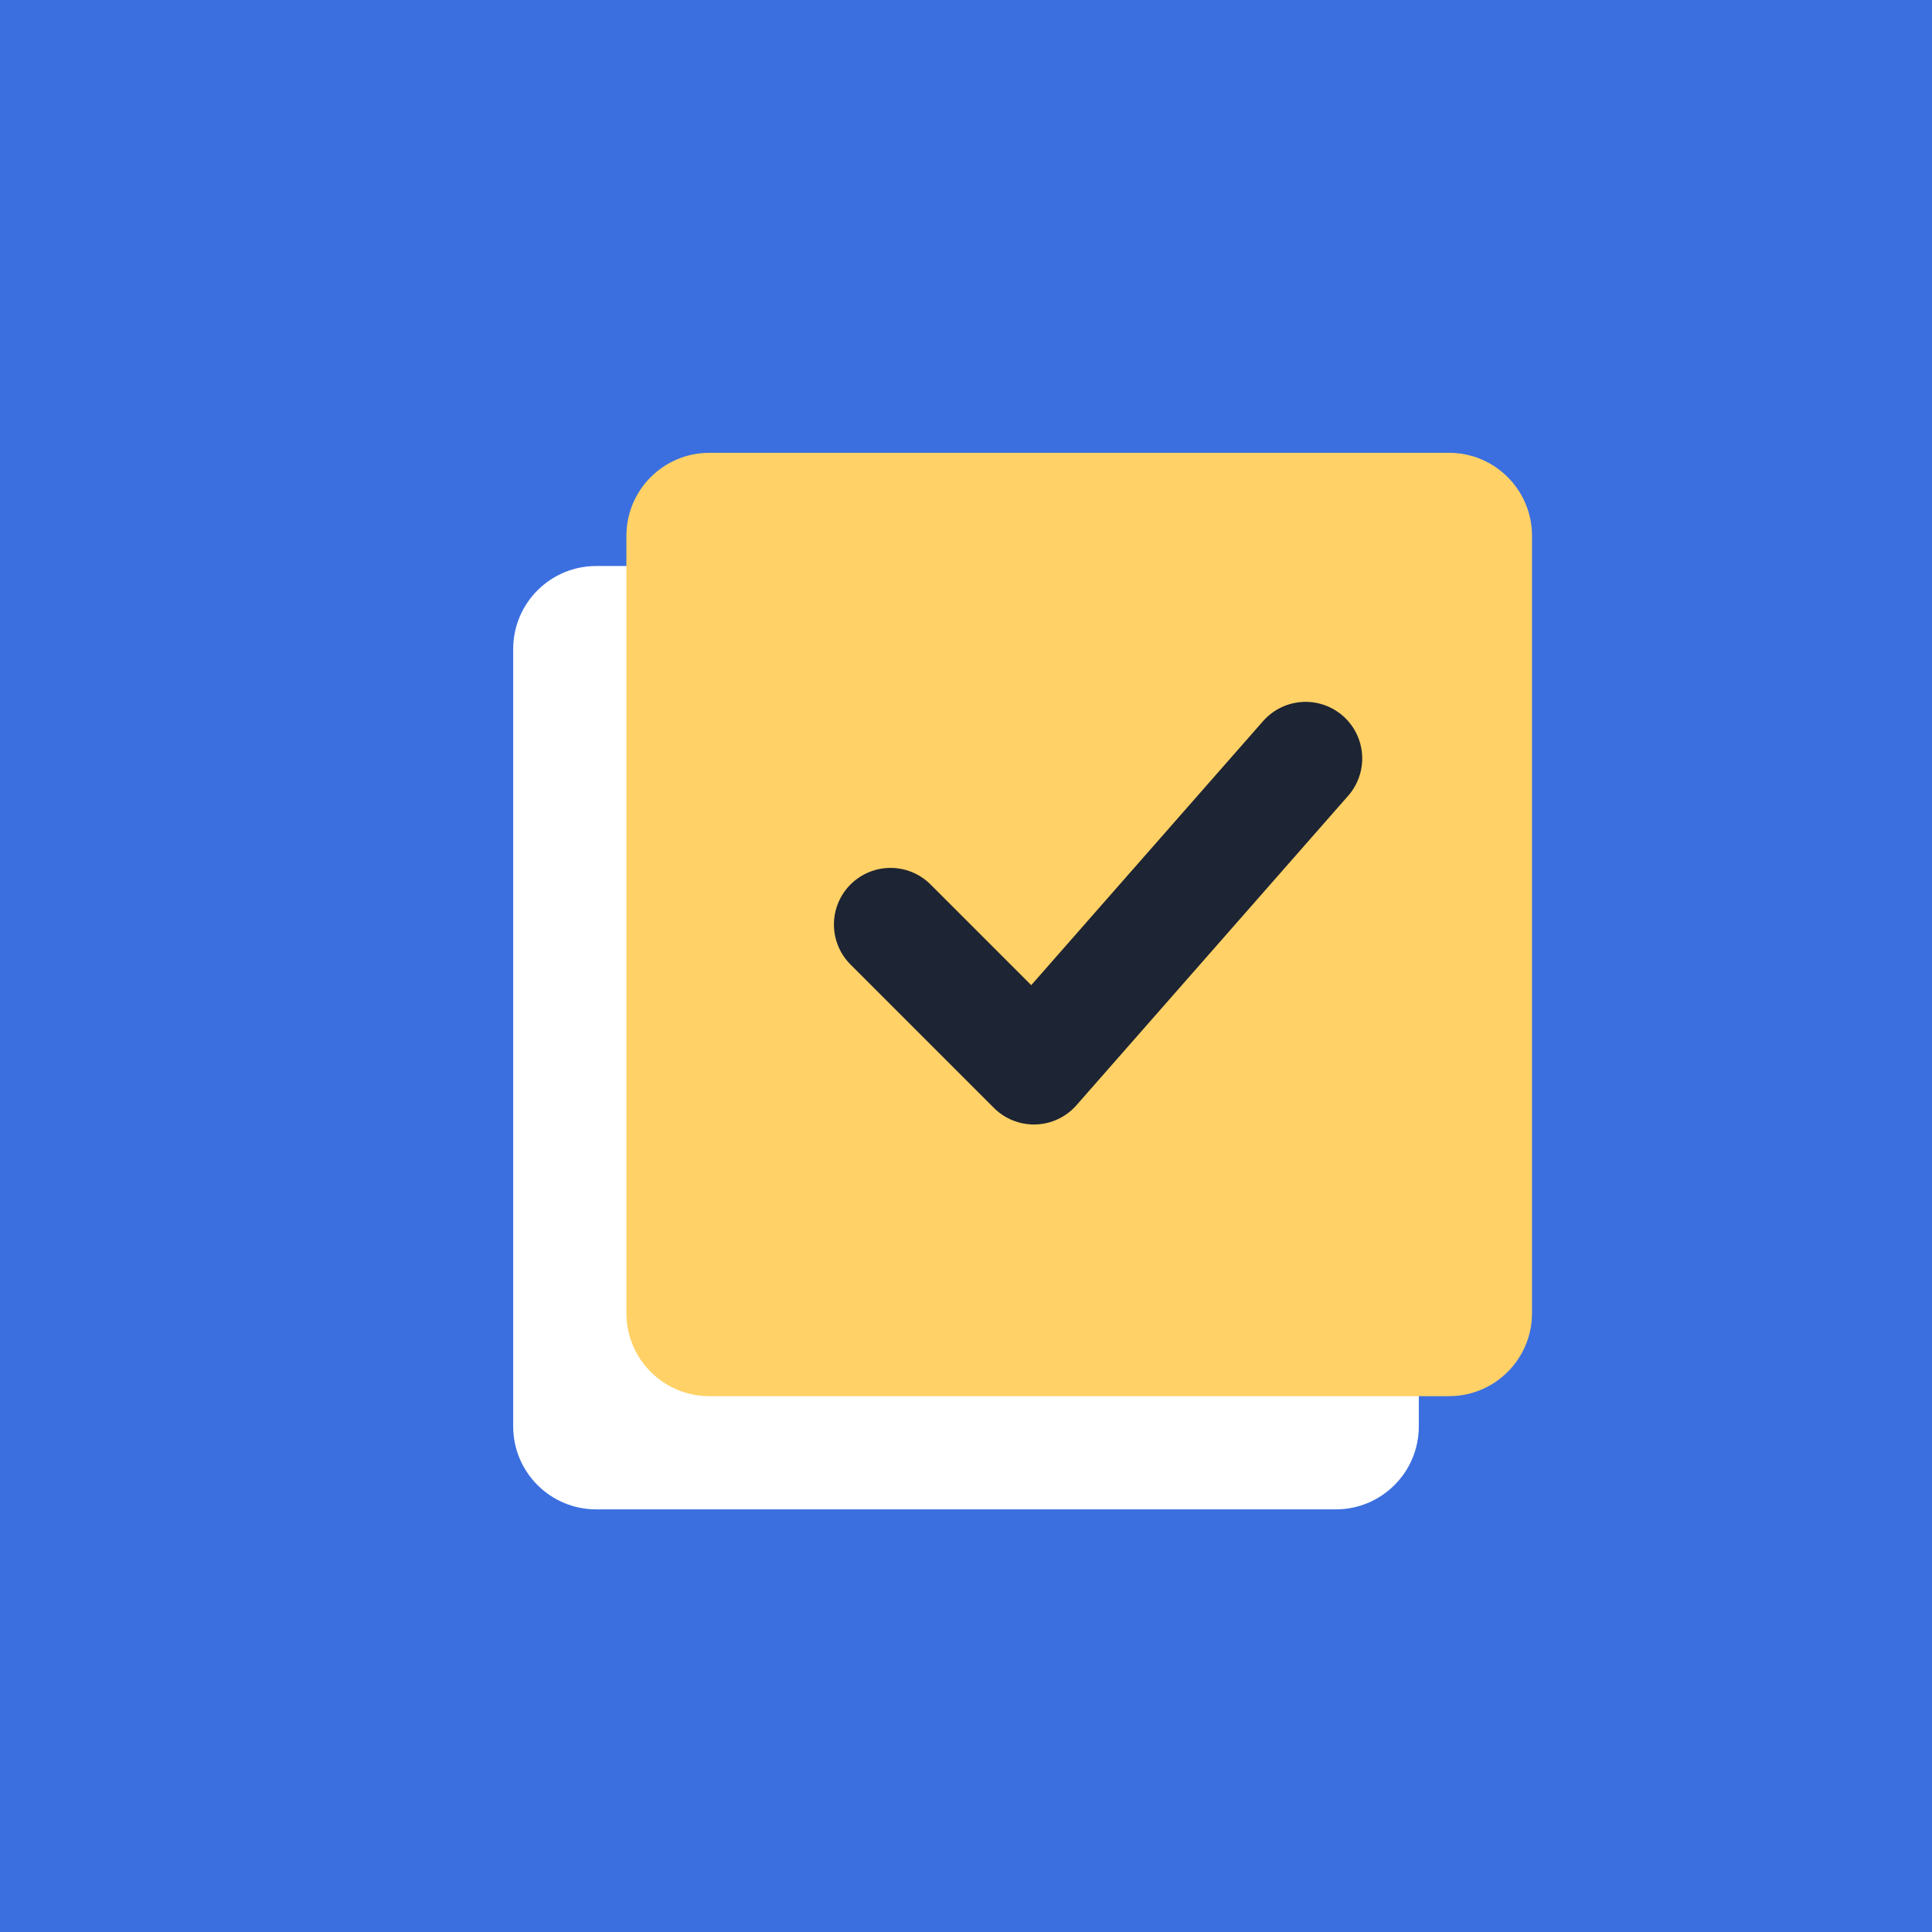
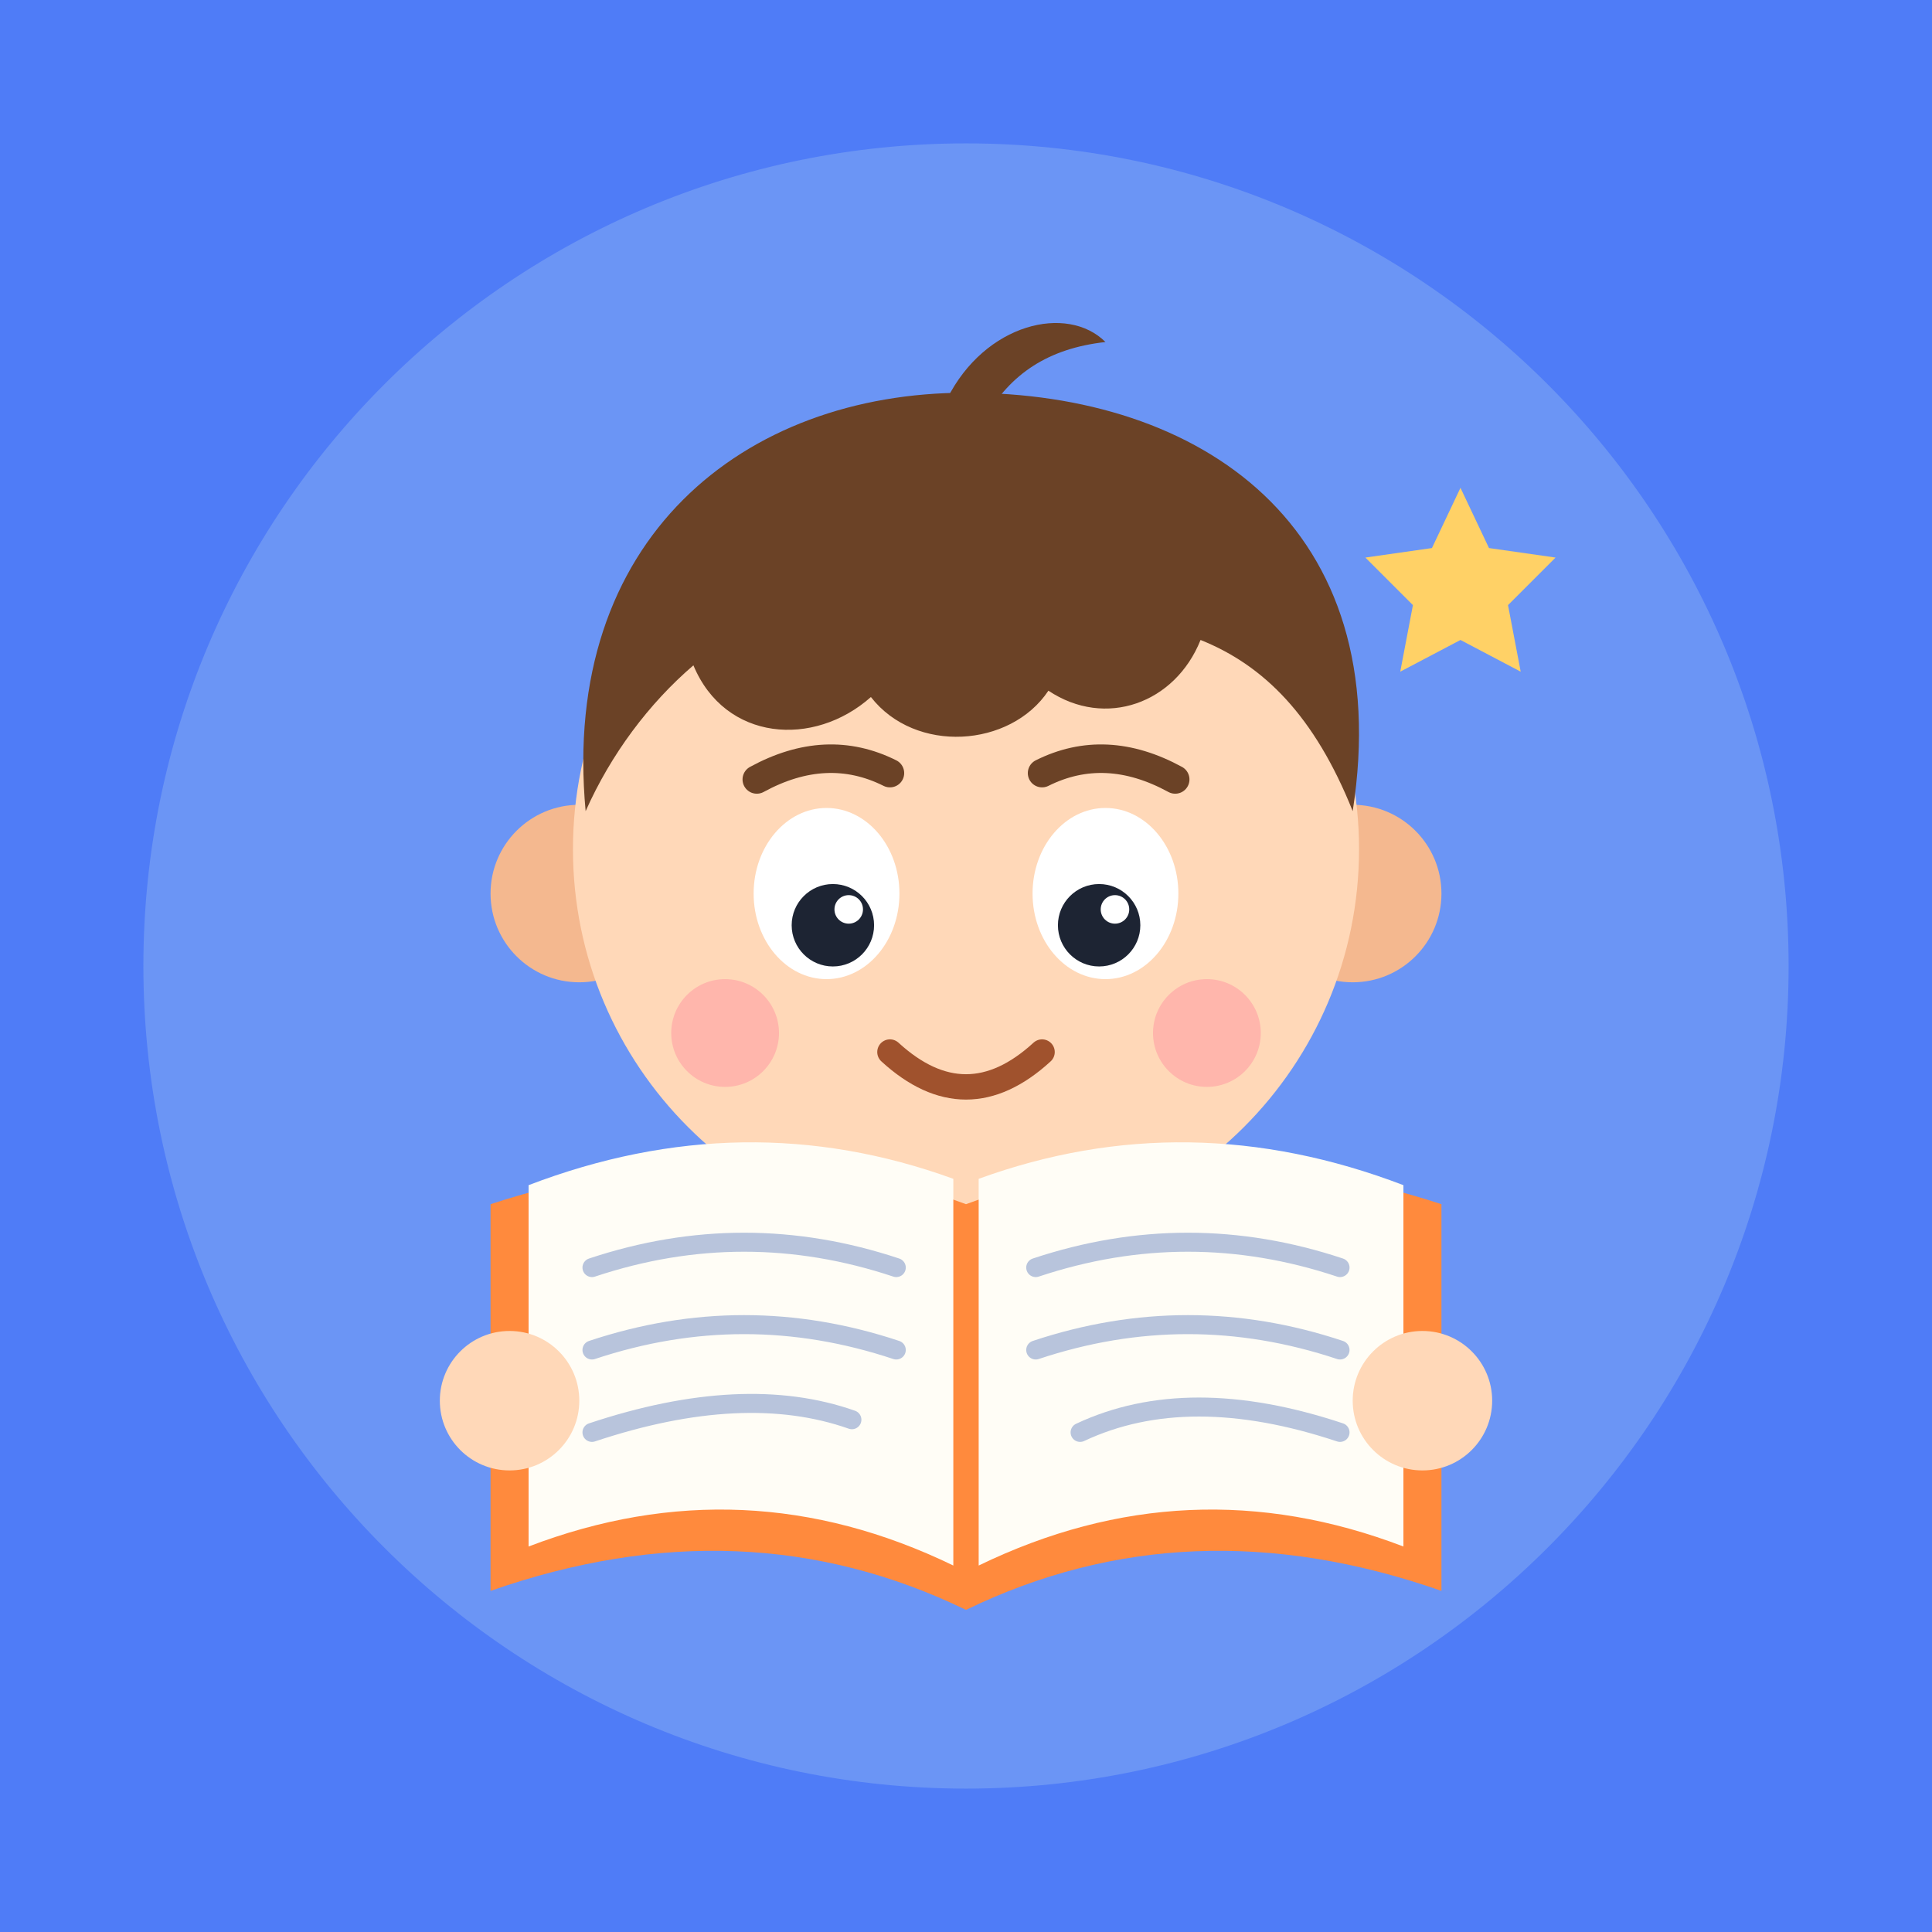
<svg xmlns="http://www.w3.org/2000/svg" viewBox="0 0 512 512">
-   <rect width="512" height="512" rx="0" fill="#3b6fe0" />
-   <rect x="136" y="150" width="240" height="250" rx="22" fill="#ffffff" />
-   <rect x="166" y="120" width="240" height="250" rx="22" fill="#ffd166" />
-   <path d="M236 245 l38 38 l72 -82" fill="none" stroke="#1d2433" stroke-width="30" stroke-linecap="round" stroke-linejoin="round" />
+   <rect width="512" height="512" fill="#4f7cf7" />
+   <circle cx="256" cy="256" r="218" fill="#6b95f5" />
+   <g transform="translate(256 262) scale(.84) translate(-256 -262)">
+     <circle cx="134" cy="232" r="28" fill="#f4b88f" />
+     <circle cx="378" cy="232" r="28" fill="#f4b88f" />
+     <circle cx="256" cy="218" r="124" fill="#ffd8b8" />
+     <path d="M136 206 C128 120 186 74 256 74 C330 74 392 116 378 206              C366 176 350 160 330 152 C322 172 300 180 282 168              C270 186 240 188 226 170 C208 186 180 184 170 160              C156 172 144 188 136 206 Z" fill="#6b4226" />
+     <path d="M250 76 C262 52 288 46 300 58 C282 60 270 68 262 82 Z" fill="#6b4226" />
+     <path d="M190 196 Q212 184 232 194" stroke="#6b4226" stroke-width="9" fill="none" stroke-linecap="round" />
+     <path d="M280 194 Q300 184 322 196" stroke="#6b4226" stroke-width="9" fill="none" stroke-linecap="round" />
+     <ellipse cx="212" cy="232" rx="23" ry="27" fill="#fff" />
+     <ellipse cx="300" cy="232" rx="23" ry="27" fill="#fff" />
+     <circle cx="214" cy="242" r="13" fill="#1d2433" />
+     <circle cx="298" cy="242" r="13" fill="#1d2433" />
+     <circle cx="219" cy="237" r="4.5" fill="#fff" />
+     <circle cx="303" cy="237" r="4.5" fill="#fff" />
+     <circle cx="180" cy="276" r="17" fill="#ff9aa2" opacity=".55" />
+     <circle cx="332" cy="276" r="17" fill="#ff9aa2" opacity=".55" />
+     <path d="M232 282 Q256 304 280 282" stroke="#a0522d" stroke-width="8" fill="none" stroke-linecap="round" />
+     <path d="M256 330 L256 458 Q186 424 106 452 L106 330 Q186 304 256 330 Z" fill="#ff8a3d" />
+     <path d="M256 330 L256 458 Q326 424 406 452 L406 330 Q326 304 256 330 Z" fill="#ff8a3d" />
+     <path d="M252 322 L252 444 Q186 412 118 438 L118 324 Q186 298 252 322 Z" fill="#fffdf6" />
+     <path d="M260 322 L260 444 Q326 412 394 438 L394 324 Q326 298 260 322 Z" fill="#fffdf6" />
+     <g stroke="#b8c4dc" stroke-width="6" stroke-linecap="round" fill="none">
+       <path d="M138 350 Q186 334 234 350" />
+       <path d="M138 376 Q186 360 234 376" />
+       <path d="M138 402 Q186 386 220 398" />
+       <path d="M278 350 Q326 334 374 350" />
+       <path d="M278 376 Q326 360 374 376" />
+       <path d="M292 402 Q326 386 374 402" />
+     </g>
+     <circle cx="112" cy="392" r="22" fill="#ffd8b8" />
+     <circle cx="400" cy="392" r="22" fill="#ffd8b8" />
+     <path d="M412 104 l9 19 21 3 -15 15 4 21 -19 -10 -19 10 4 -21 -15 -15 21 -3 Z" fill="#ffd166" />
+   </g>
</svg>
